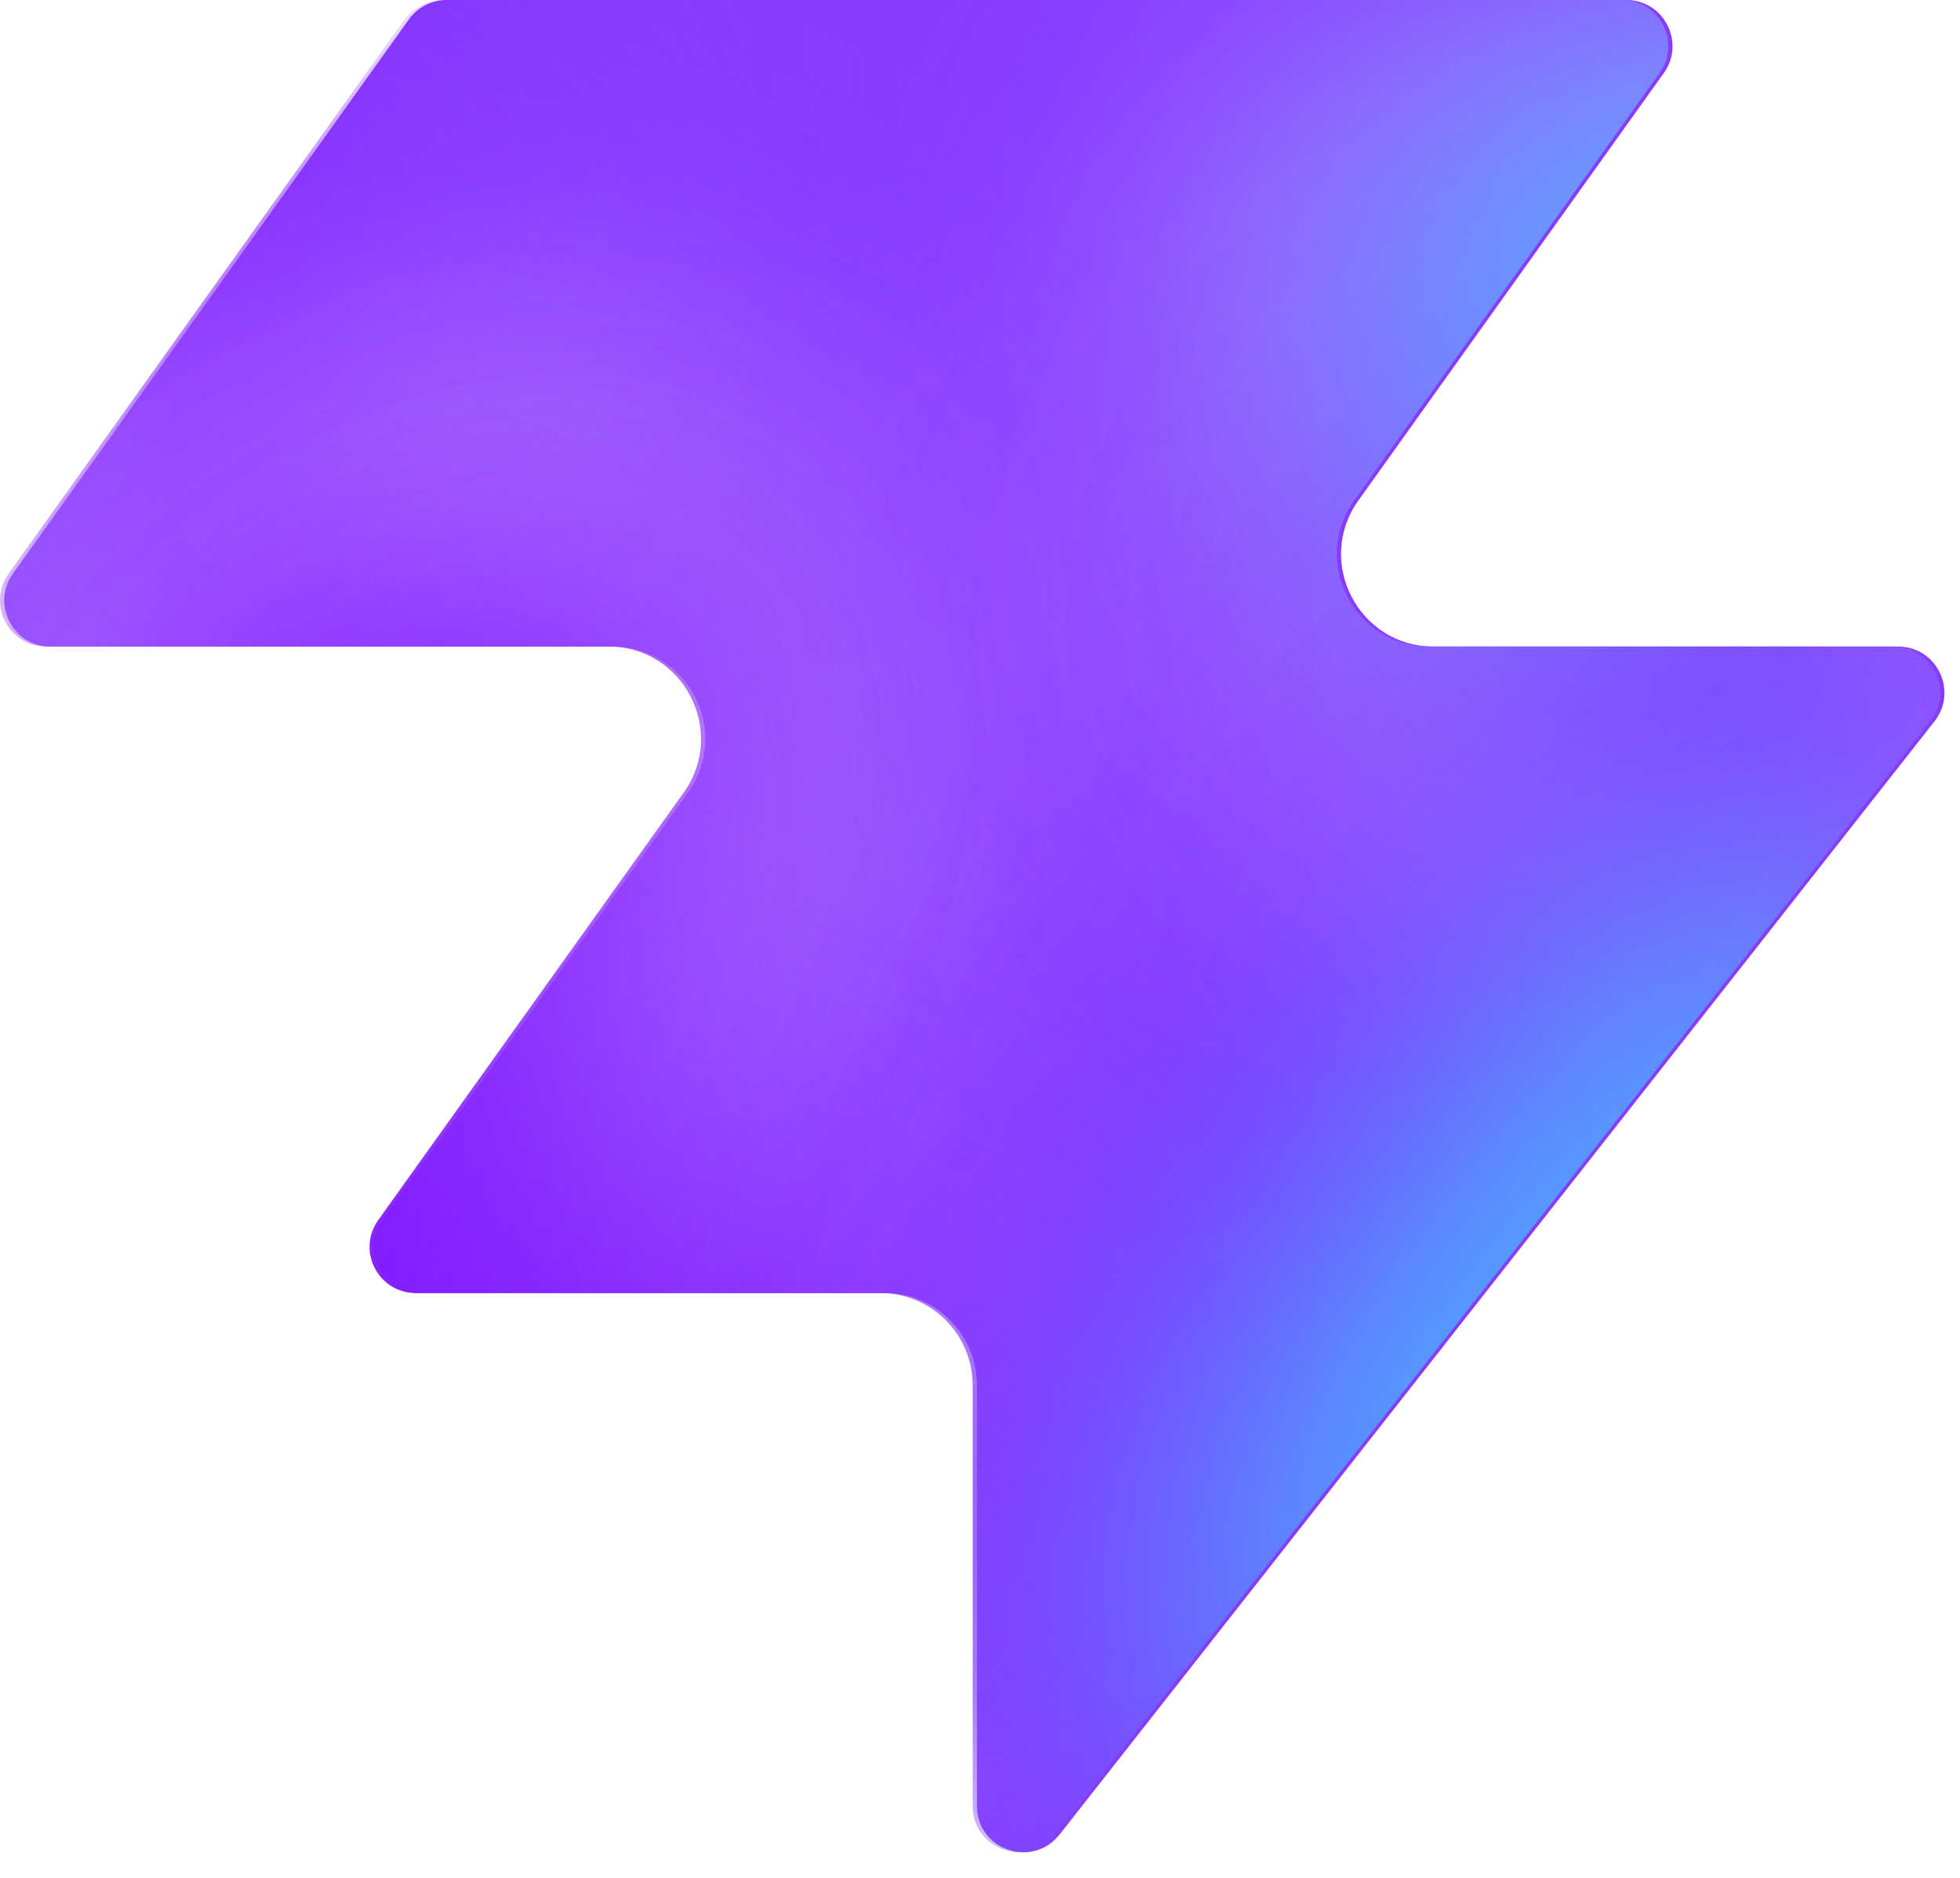
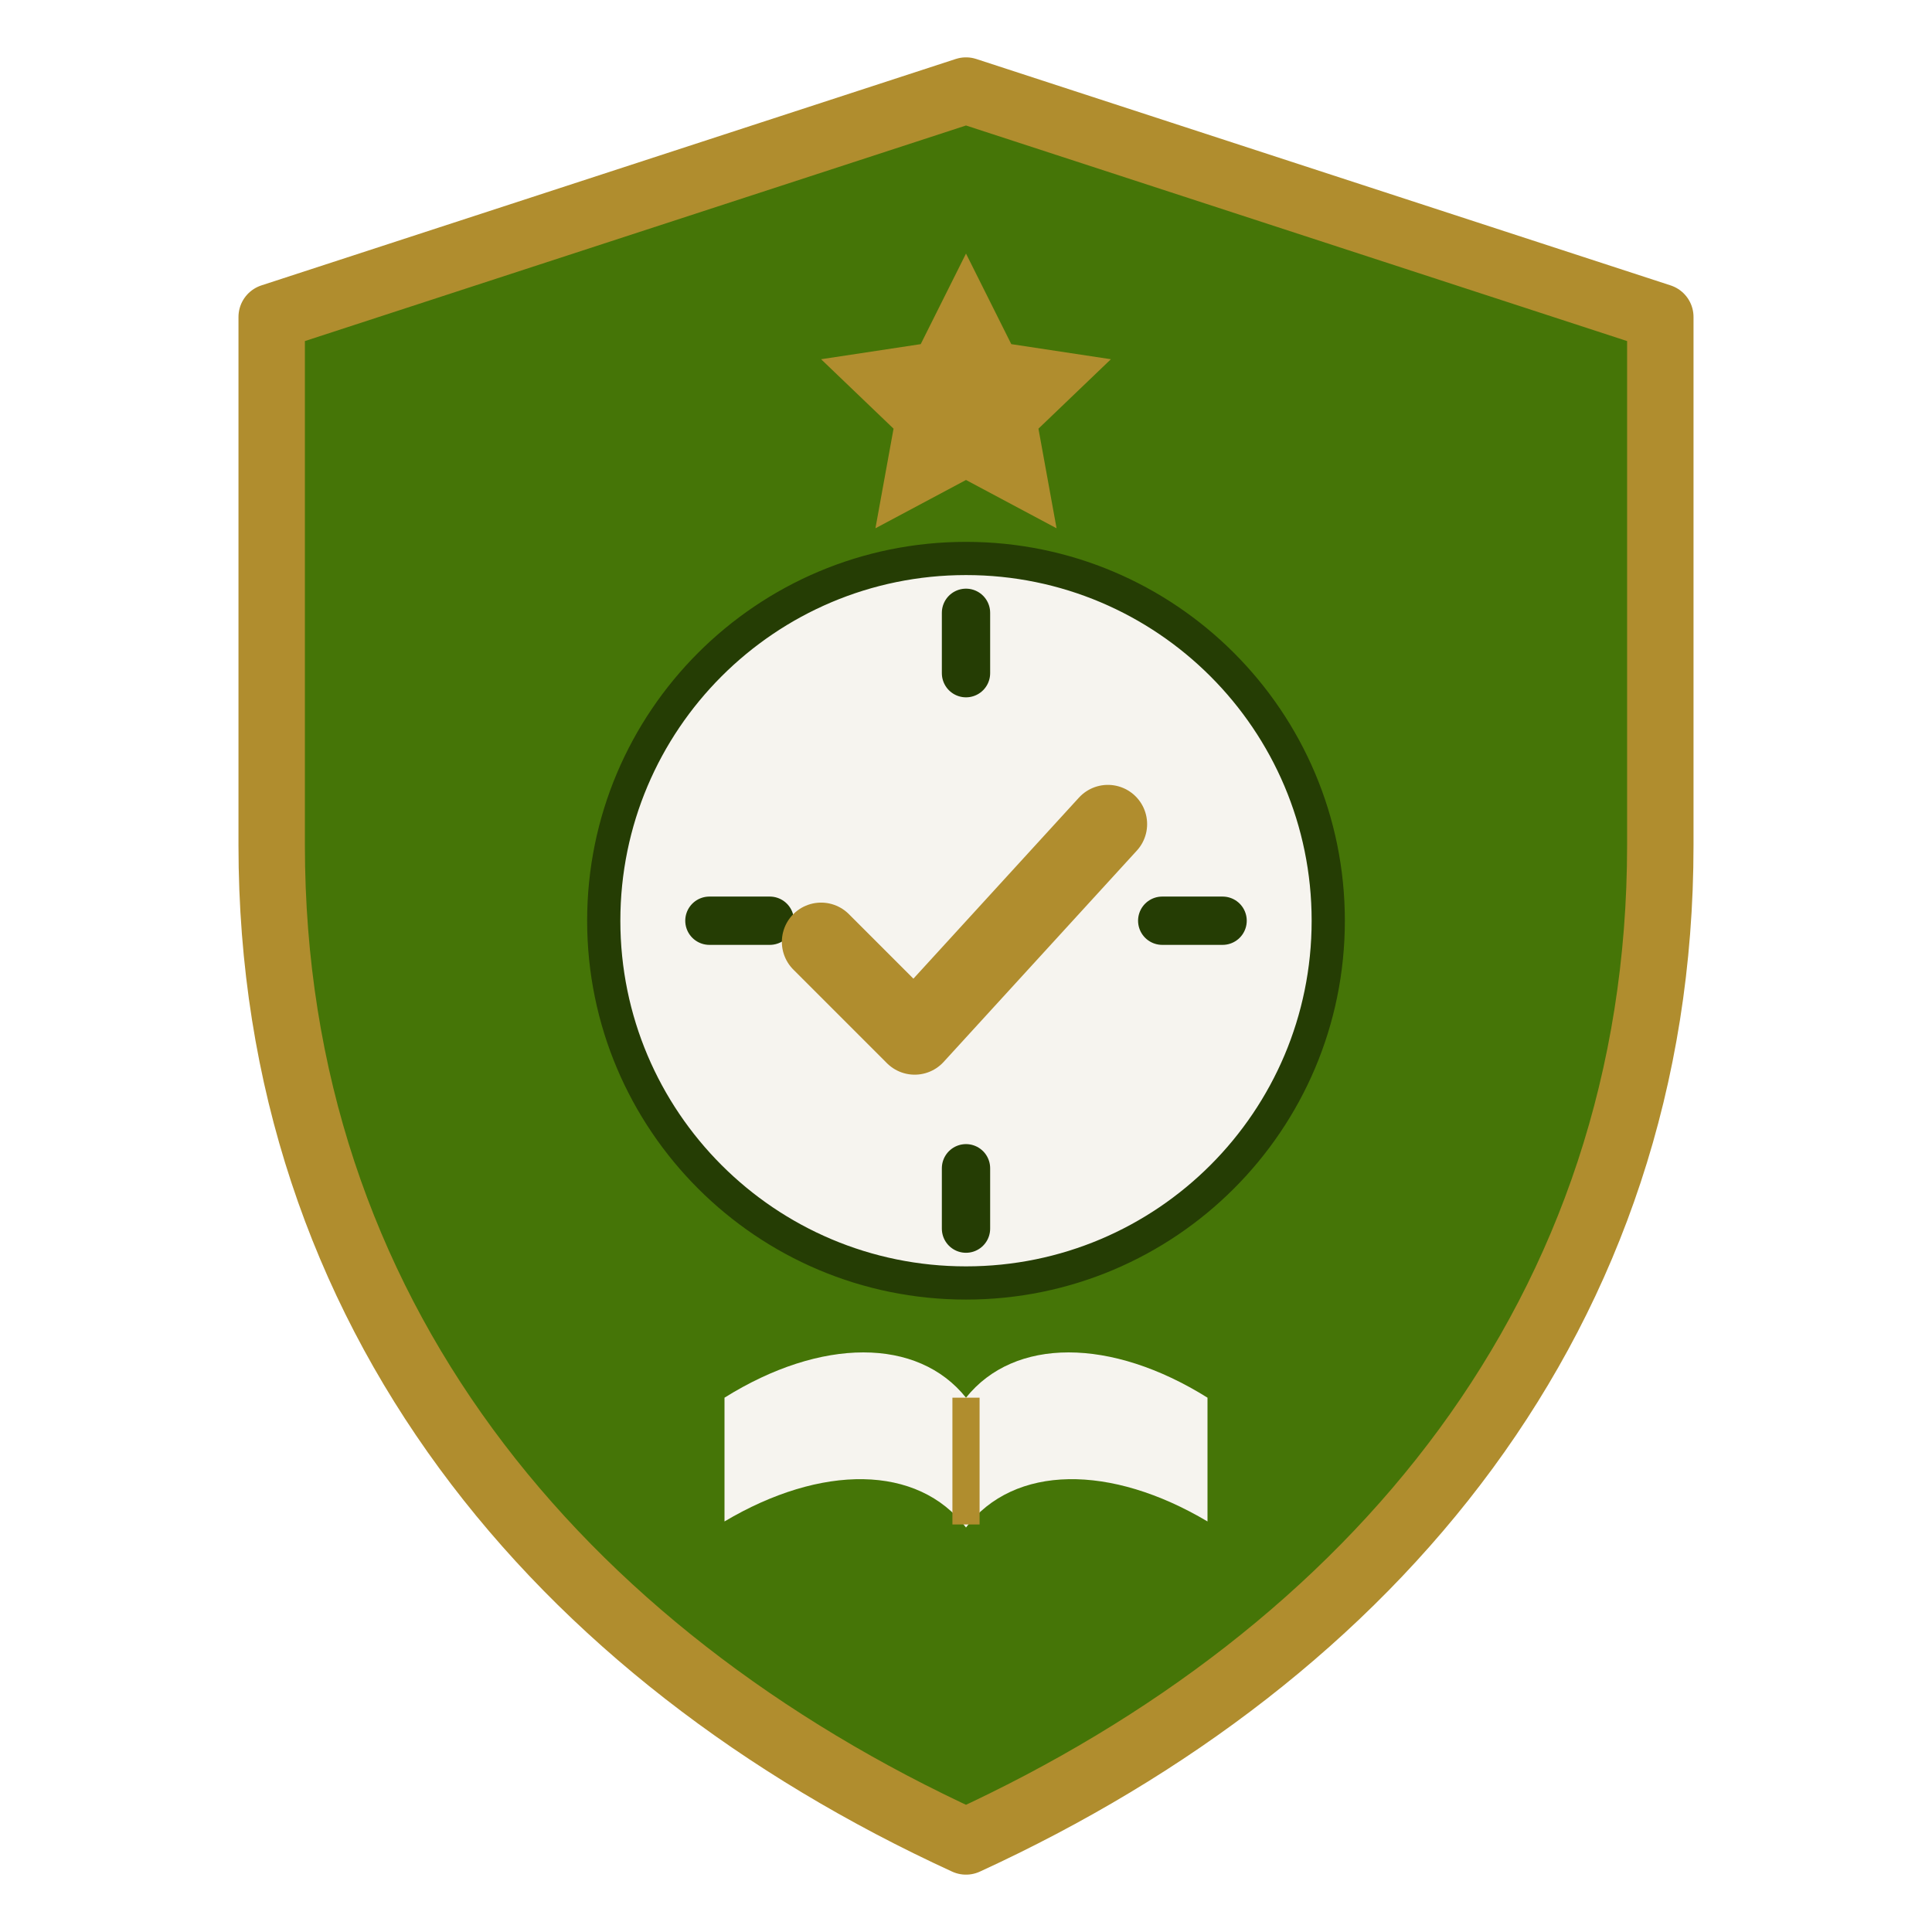
- <svg xmlns="http://www.w3.org/2000/svg" width="48" height="46" fill="none" viewBox="0 0 48 46">
-   <path fill="#863bff" d="M25.946 44.938c-.664.845-2.021.375-2.021-.698V33.937a2.26 2.26 0 0 0-2.262-2.262H10.287c-.92 0-1.456-1.04-.92-1.788l7.48-10.471c1.07-1.497 0-3.578-1.842-3.578H1.237c-.92 0-1.456-1.04-.92-1.788L10.013.474c.214-.297.556-.474.92-.474h28.894c.92 0 1.456 1.04.92 1.788l-7.48 10.471c-1.07 1.498 0 3.579 1.842 3.579h11.377c.943 0 1.473 1.088.89 1.83L25.947 44.94z" style="fill:#863bff;fill:color(display-p3 .525 .23 1);fill-opacity:1" />
-   <mask id="a" width="48" height="46" x="0" y="0" maskUnits="userSpaceOnUse" style="mask-type:alpha">
-     <path fill="#000" d="M25.842 44.938c-.664.844-2.021.375-2.021-.698V33.937a2.26 2.26 0 0 0-2.262-2.262H10.183c-.92 0-1.456-1.04-.92-1.788l7.48-10.471c1.07-1.498 0-3.579-1.842-3.579H1.133c-.92 0-1.456-1.04-.92-1.787L9.91.473c.214-.297.556-.474.92-.474h28.894c.92 0 1.456 1.04.92 1.788l-7.48 10.471c-1.07 1.498 0 3.578 1.842 3.578h11.377c.943 0 1.473 1.088.89 1.832L25.843 44.94z" style="fill:#000;fill-opacity:1" />
-   </mask>
-   <g mask="url(#a)">
-     <g filter="url(#b)">
-       <ellipse cx="5.508" cy="14.704" fill="#ede6ff" rx="5.508" ry="14.704" style="fill:#ede6ff;fill:color(display-p3 .927 .903 1);fill-opacity:1" transform="matrix(.00324 1 1 -.00324 -4.47 31.516)" />
-     </g>
-     <g filter="url(#c)">
-       <ellipse cx="10.399" cy="29.851" fill="#ede6ff" rx="10.399" ry="29.851" style="fill:#ede6ff;fill:color(display-p3 .927 .903 1);fill-opacity:1" transform="matrix(.00324 1 1 -.00324 -39.328 7.883)" />
-     </g>
-     <g filter="url(#d)">
-       <ellipse cx="5.508" cy="30.487" fill="#7e14ff" rx="5.508" ry="30.487" style="fill:#7e14ff;fill:color(display-p3 .492 .077 1);fill-opacity:1" transform="rotate(89.814 -25.913 -14.639)scale(1 -1)" />
-     </g>
-     <g filter="url(#e)">
-       <ellipse cx="5.508" cy="30.599" fill="#7e14ff" rx="5.508" ry="30.599" style="fill:#7e14ff;fill:color(display-p3 .492 .077 1);fill-opacity:1" transform="rotate(89.814 -32.644 -3.334)scale(1 -1)" />
-     </g>
-     <g filter="url(#f)">
-       <ellipse cx="5.508" cy="30.599" fill="#7e14ff" rx="5.508" ry="30.599" style="fill:#7e14ff;fill:color(display-p3 .492 .077 1);fill-opacity:1" transform="matrix(.00324 1 1 -.00324 -34.34 30.47)" />
-     </g>
-     <g filter="url(#g)">
-       <ellipse cx="14.072" cy="22.078" fill="#ede6ff" rx="14.072" ry="22.078" style="fill:#ede6ff;fill:color(display-p3 .927 .903 1);fill-opacity:1" transform="rotate(93.35 24.506 48.493)scale(-1 1)" />
-     </g>
-     <g filter="url(#h)">
-       <ellipse cx="3.47" cy="21.501" fill="#7e14ff" rx="3.47" ry="21.501" style="fill:#7e14ff;fill:color(display-p3 .492 .077 1);fill-opacity:1" transform="rotate(89.009 28.708 47.59)scale(-1 1)" />
-     </g>
-     <g filter="url(#i)">
-       <ellipse cx="3.47" cy="21.501" fill="#7e14ff" rx="3.47" ry="21.501" style="fill:#7e14ff;fill:color(display-p3 .492 .077 1);fill-opacity:1" transform="rotate(89.009 28.708 47.59)scale(-1 1)" />
-     </g>
-     <g filter="url(#j)">
-       <ellipse cx=".387" cy="8.972" fill="#7e14ff" rx="4.407" ry="29.108" style="fill:#7e14ff;fill:color(display-p3 .492 .077 1);fill-opacity:1" transform="rotate(39.51 .387 8.972)" />
-     </g>
-     <g filter="url(#k)">
-       <ellipse cx="47.523" cy="-6.092" fill="#7e14ff" rx="4.407" ry="29.108" style="fill:#7e14ff;fill:color(display-p3 .492 .077 1);fill-opacity:1" transform="rotate(37.892 47.523 -6.092)" />
-     </g>
-     <g filter="url(#l)">
-       <ellipse cx="41.412" cy="6.333" fill="#47bfff" rx="5.971" ry="9.665" style="fill:#47bfff;fill:color(display-p3 .28 .748 1);fill-opacity:1" transform="rotate(37.892 41.412 6.333)" />
-     </g>
-     <g filter="url(#m)">
-       <ellipse cx="-1.879" cy="38.332" fill="#7e14ff" rx="4.407" ry="29.108" style="fill:#7e14ff;fill:color(display-p3 .492 .077 1);fill-opacity:1" transform="rotate(37.892 -1.88 38.332)" />
-     </g>
-     <g filter="url(#n)">
-       <ellipse cx="-1.879" cy="38.332" fill="#7e14ff" rx="4.407" ry="29.108" style="fill:#7e14ff;fill:color(display-p3 .492 .077 1);fill-opacity:1" transform="rotate(37.892 -1.88 38.332)" />
-     </g>
-     <g filter="url(#o)">
-       <ellipse cx="35.651" cy="29.907" fill="#7e14ff" rx="4.407" ry="29.108" style="fill:#7e14ff;fill:color(display-p3 .492 .077 1);fill-opacity:1" transform="rotate(37.892 35.651 29.907)" />
-     </g>
-     <g filter="url(#p)">
-       <ellipse cx="38.418" cy="32.4" fill="#47bfff" rx="5.971" ry="15.297" style="fill:#47bfff;fill:color(display-p3 .28 .748 1);fill-opacity:1" transform="rotate(37.892 38.418 32.4)" />
-     </g>
-   </g>
-   <defs>
-     <filter id="b" width="60.045" height="41.654" x="-19.77" y="16.149" color-interpolation-filters="sRGB" filterUnits="userSpaceOnUse">
-       <feFlood flood-opacity="0" result="BackgroundImageFix" />
-       <feBlend in="SourceGraphic" in2="BackgroundImageFix" result="shape" />
-       <feGaussianBlur result="effect1_foregroundBlur_2002_17158" stdDeviation="7.659" />
-     </filter>
-     <filter id="c" width="90.34" height="51.437" x="-54.613" y="-7.533" color-interpolation-filters="sRGB" filterUnits="userSpaceOnUse">
-       <feFlood flood-opacity="0" result="BackgroundImageFix" />
-       <feBlend in="SourceGraphic" in2="BackgroundImageFix" result="shape" />
-       <feGaussianBlur result="effect1_foregroundBlur_2002_17158" stdDeviation="7.659" />
-     </filter>
-     <filter id="d" width="79.355" height="29.4" x="-49.64" y="2.03" color-interpolation-filters="sRGB" filterUnits="userSpaceOnUse">
-       <feFlood flood-opacity="0" result="BackgroundImageFix" />
-       <feBlend in="SourceGraphic" in2="BackgroundImageFix" result="shape" />
-       <feGaussianBlur result="effect1_foregroundBlur_2002_17158" stdDeviation="4.596" />
-     </filter>
-     <filter id="e" width="79.579" height="29.4" x="-45.045" y="20.029" color-interpolation-filters="sRGB" filterUnits="userSpaceOnUse">
-       <feFlood flood-opacity="0" result="BackgroundImageFix" />
-       <feBlend in="SourceGraphic" in2="BackgroundImageFix" result="shape" />
-       <feGaussianBlur result="effect1_foregroundBlur_2002_17158" stdDeviation="4.596" />
-     </filter>
-     <filter id="f" width="79.579" height="29.4" x="-43.513" y="21.178" color-interpolation-filters="sRGB" filterUnits="userSpaceOnUse">
-       <feFlood flood-opacity="0" result="BackgroundImageFix" />
-       <feBlend in="SourceGraphic" in2="BackgroundImageFix" result="shape" />
-       <feGaussianBlur result="effect1_foregroundBlur_2002_17158" stdDeviation="4.596" />
-     </filter>
-     <filter id="g" width="74.749" height="58.852" x="15.756" y="-17.901" color-interpolation-filters="sRGB" filterUnits="userSpaceOnUse">
-       <feFlood flood-opacity="0" result="BackgroundImageFix" />
-       <feBlend in="SourceGraphic" in2="BackgroundImageFix" result="shape" />
-       <feGaussianBlur result="effect1_foregroundBlur_2002_17158" stdDeviation="7.659" />
-     </filter>
-     <filter id="h" width="61.377" height="25.362" x="23.548" y="2.284" color-interpolation-filters="sRGB" filterUnits="userSpaceOnUse">
-       <feFlood flood-opacity="0" result="BackgroundImageFix" />
-       <feBlend in="SourceGraphic" in2="BackgroundImageFix" result="shape" />
-       <feGaussianBlur result="effect1_foregroundBlur_2002_17158" stdDeviation="4.596" />
-     </filter>
-     <filter id="i" width="61.377" height="25.362" x="23.548" y="2.284" color-interpolation-filters="sRGB" filterUnits="userSpaceOnUse">
-       <feFlood flood-opacity="0" result="BackgroundImageFix" />
-       <feBlend in="SourceGraphic" in2="BackgroundImageFix" result="shape" />
-       <feGaussianBlur result="effect1_foregroundBlur_2002_17158" stdDeviation="4.596" />
-     </filter>
-     <filter id="j" width="56.045" height="63.649" x="-27.636" y="-22.853" color-interpolation-filters="sRGB" filterUnits="userSpaceOnUse">
-       <feFlood flood-opacity="0" result="BackgroundImageFix" />
-       <feBlend in="SourceGraphic" in2="BackgroundImageFix" result="shape" />
-       <feGaussianBlur result="effect1_foregroundBlur_2002_17158" stdDeviation="4.596" />
-     </filter>
-     <filter id="k" width="54.814" height="64.646" x="20.116" y="-38.415" color-interpolation-filters="sRGB" filterUnits="userSpaceOnUse">
-       <feFlood flood-opacity="0" result="BackgroundImageFix" />
-       <feBlend in="SourceGraphic" in2="BackgroundImageFix" result="shape" />
-       <feGaussianBlur result="effect1_foregroundBlur_2002_17158" stdDeviation="4.596" />
-     </filter>
-     <filter id="l" width="33.541" height="35.313" x="24.641" y="-11.323" color-interpolation-filters="sRGB" filterUnits="userSpaceOnUse">
-       <feFlood flood-opacity="0" result="BackgroundImageFix" />
-       <feBlend in="SourceGraphic" in2="BackgroundImageFix" result="shape" />
-       <feGaussianBlur result="effect1_foregroundBlur_2002_17158" stdDeviation="4.596" />
-     </filter>
-     <filter id="m" width="54.814" height="64.646" x="-29.286" y="6.009" color-interpolation-filters="sRGB" filterUnits="userSpaceOnUse">
-       <feFlood flood-opacity="0" result="BackgroundImageFix" />
-       <feBlend in="SourceGraphic" in2="BackgroundImageFix" result="shape" />
-       <feGaussianBlur result="effect1_foregroundBlur_2002_17158" stdDeviation="4.596" />
-     </filter>
-     <filter id="n" width="54.814" height="64.646" x="-29.286" y="6.009" color-interpolation-filters="sRGB" filterUnits="userSpaceOnUse">
-       <feFlood flood-opacity="0" result="BackgroundImageFix" />
-       <feBlend in="SourceGraphic" in2="BackgroundImageFix" result="shape" />
-       <feGaussianBlur result="effect1_foregroundBlur_2002_17158" stdDeviation="4.596" />
-     </filter>
-     <filter id="o" width="54.814" height="64.646" x="8.244" y="-2.416" color-interpolation-filters="sRGB" filterUnits="userSpaceOnUse">
-       <feFlood flood-opacity="0" result="BackgroundImageFix" />
-       <feBlend in="SourceGraphic" in2="BackgroundImageFix" result="shape" />
-       <feGaussianBlur result="effect1_foregroundBlur_2002_17158" stdDeviation="4.596" />
-     </filter>
-     <filter id="p" width="39.409" height="43.623" x="18.713" y="10.588" color-interpolation-filters="sRGB" filterUnits="userSpaceOnUse">
-       <feFlood flood-opacity="0" result="BackgroundImageFix" />
-       <feBlend in="SourceGraphic" in2="BackgroundImageFix" result="shape" />
-       <feGaussianBlur result="effect1_foregroundBlur_2002_17158" stdDeviation="4.596" />
-     </filter>
-   </defs>
+ <svg xmlns="http://www.w3.org/2000/svg" viewBox="0 0 64 64">
+   <path d="M32 3 55 10.5v17.5c0 15.5-9.5 26.8-23 33C18.5 54.8 9 43.5 9 28V10.5Z" fill="#457507" stroke="#b08d2e" stroke-width="2.2" stroke-linejoin="round" />
+   <path d="M32 8.4l1.5 3 3.3.5-2.4 2.3.6 3.3-3-1.6-3 1.6.6-3.3-2.4-2.3 3.3-.5 1.5-3z" fill="#b08d2e" />
+   <circle cx="32" cy="30.5" r="12" fill="#f6f4ef" />
+   <circle cx="32" cy="30.5" r="12" fill="none" stroke="#253d04" stroke-width="1.1" />
+   <path d="M32 20.3v2M40.5 30.5h-2M32 40.7v-2M23.5 30.5h2" stroke="#253d04" stroke-width="1.6" stroke-linecap="round" />
+   <path d="M27.2 31.2l3.1 3.1 6.4-7" fill="none" stroke="#b08d2e" stroke-width="2.6" stroke-linecap="round" stroke-linejoin="round" />
+   <path d="M24 46.3c3.2-2 6.4-2 8 0c1.6-2 4.8-2 8 0v4.1c-3.2-1.9-6.4-1.9-8 .2c-1.6-2.1-4.8-2.1-8-.2v-4.1z" fill="#f6f4ef" />
+   <path d="M32 46.3v4.2" stroke="#b08d2e" stroke-width="0.9" />
</svg>
